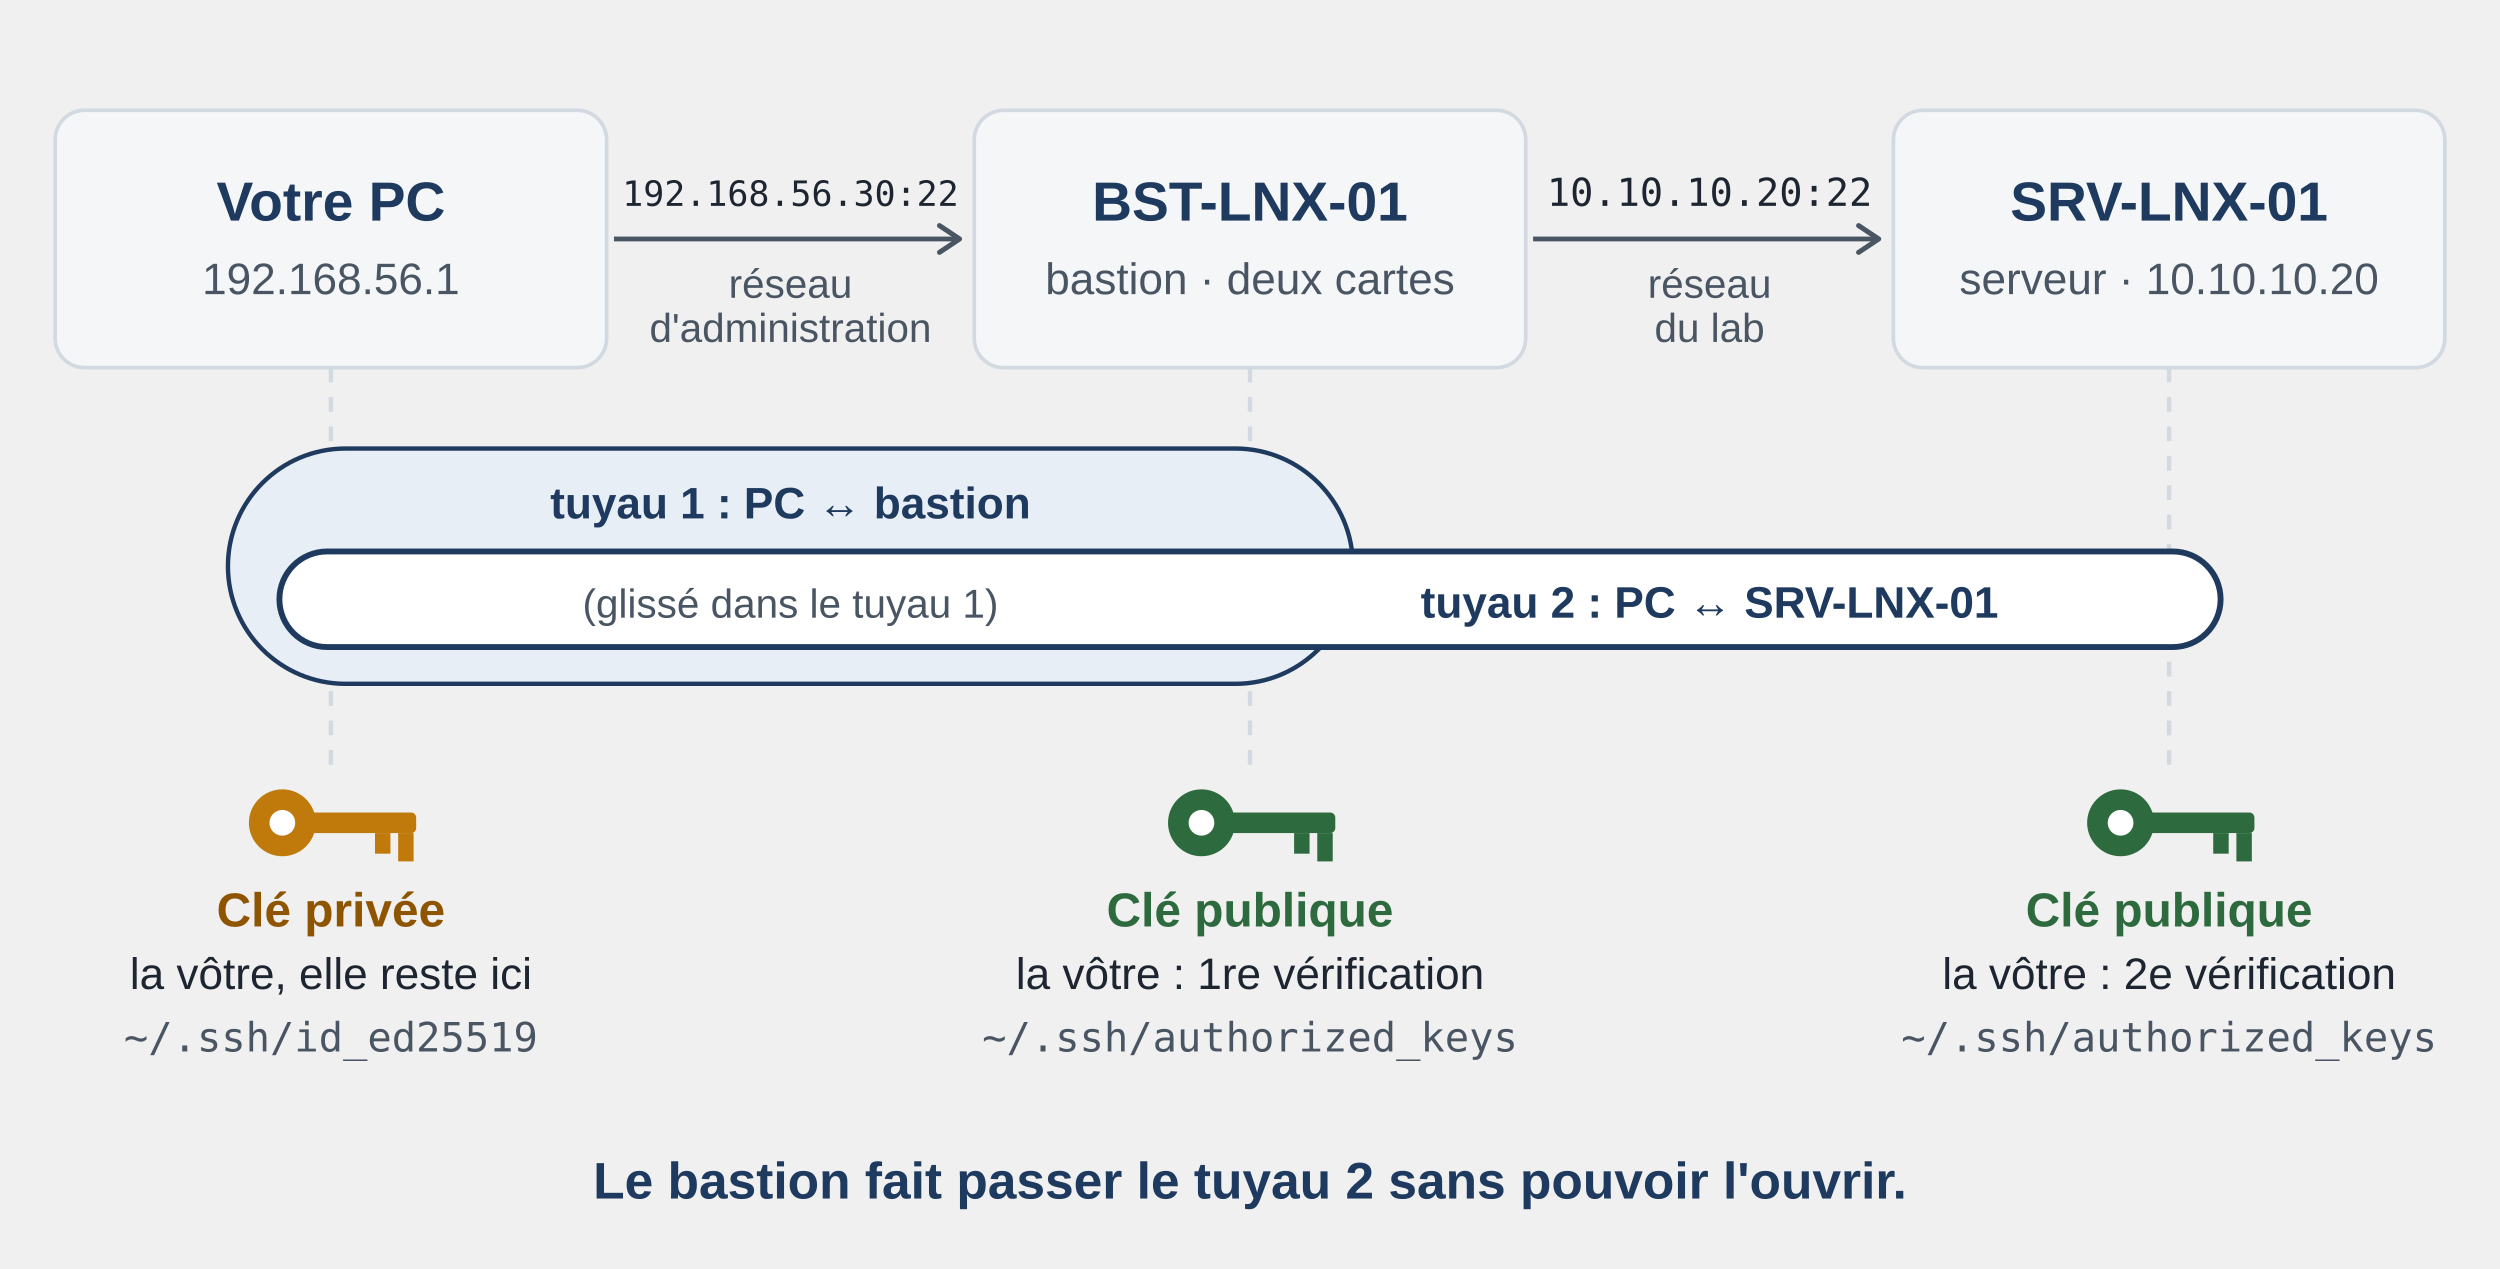
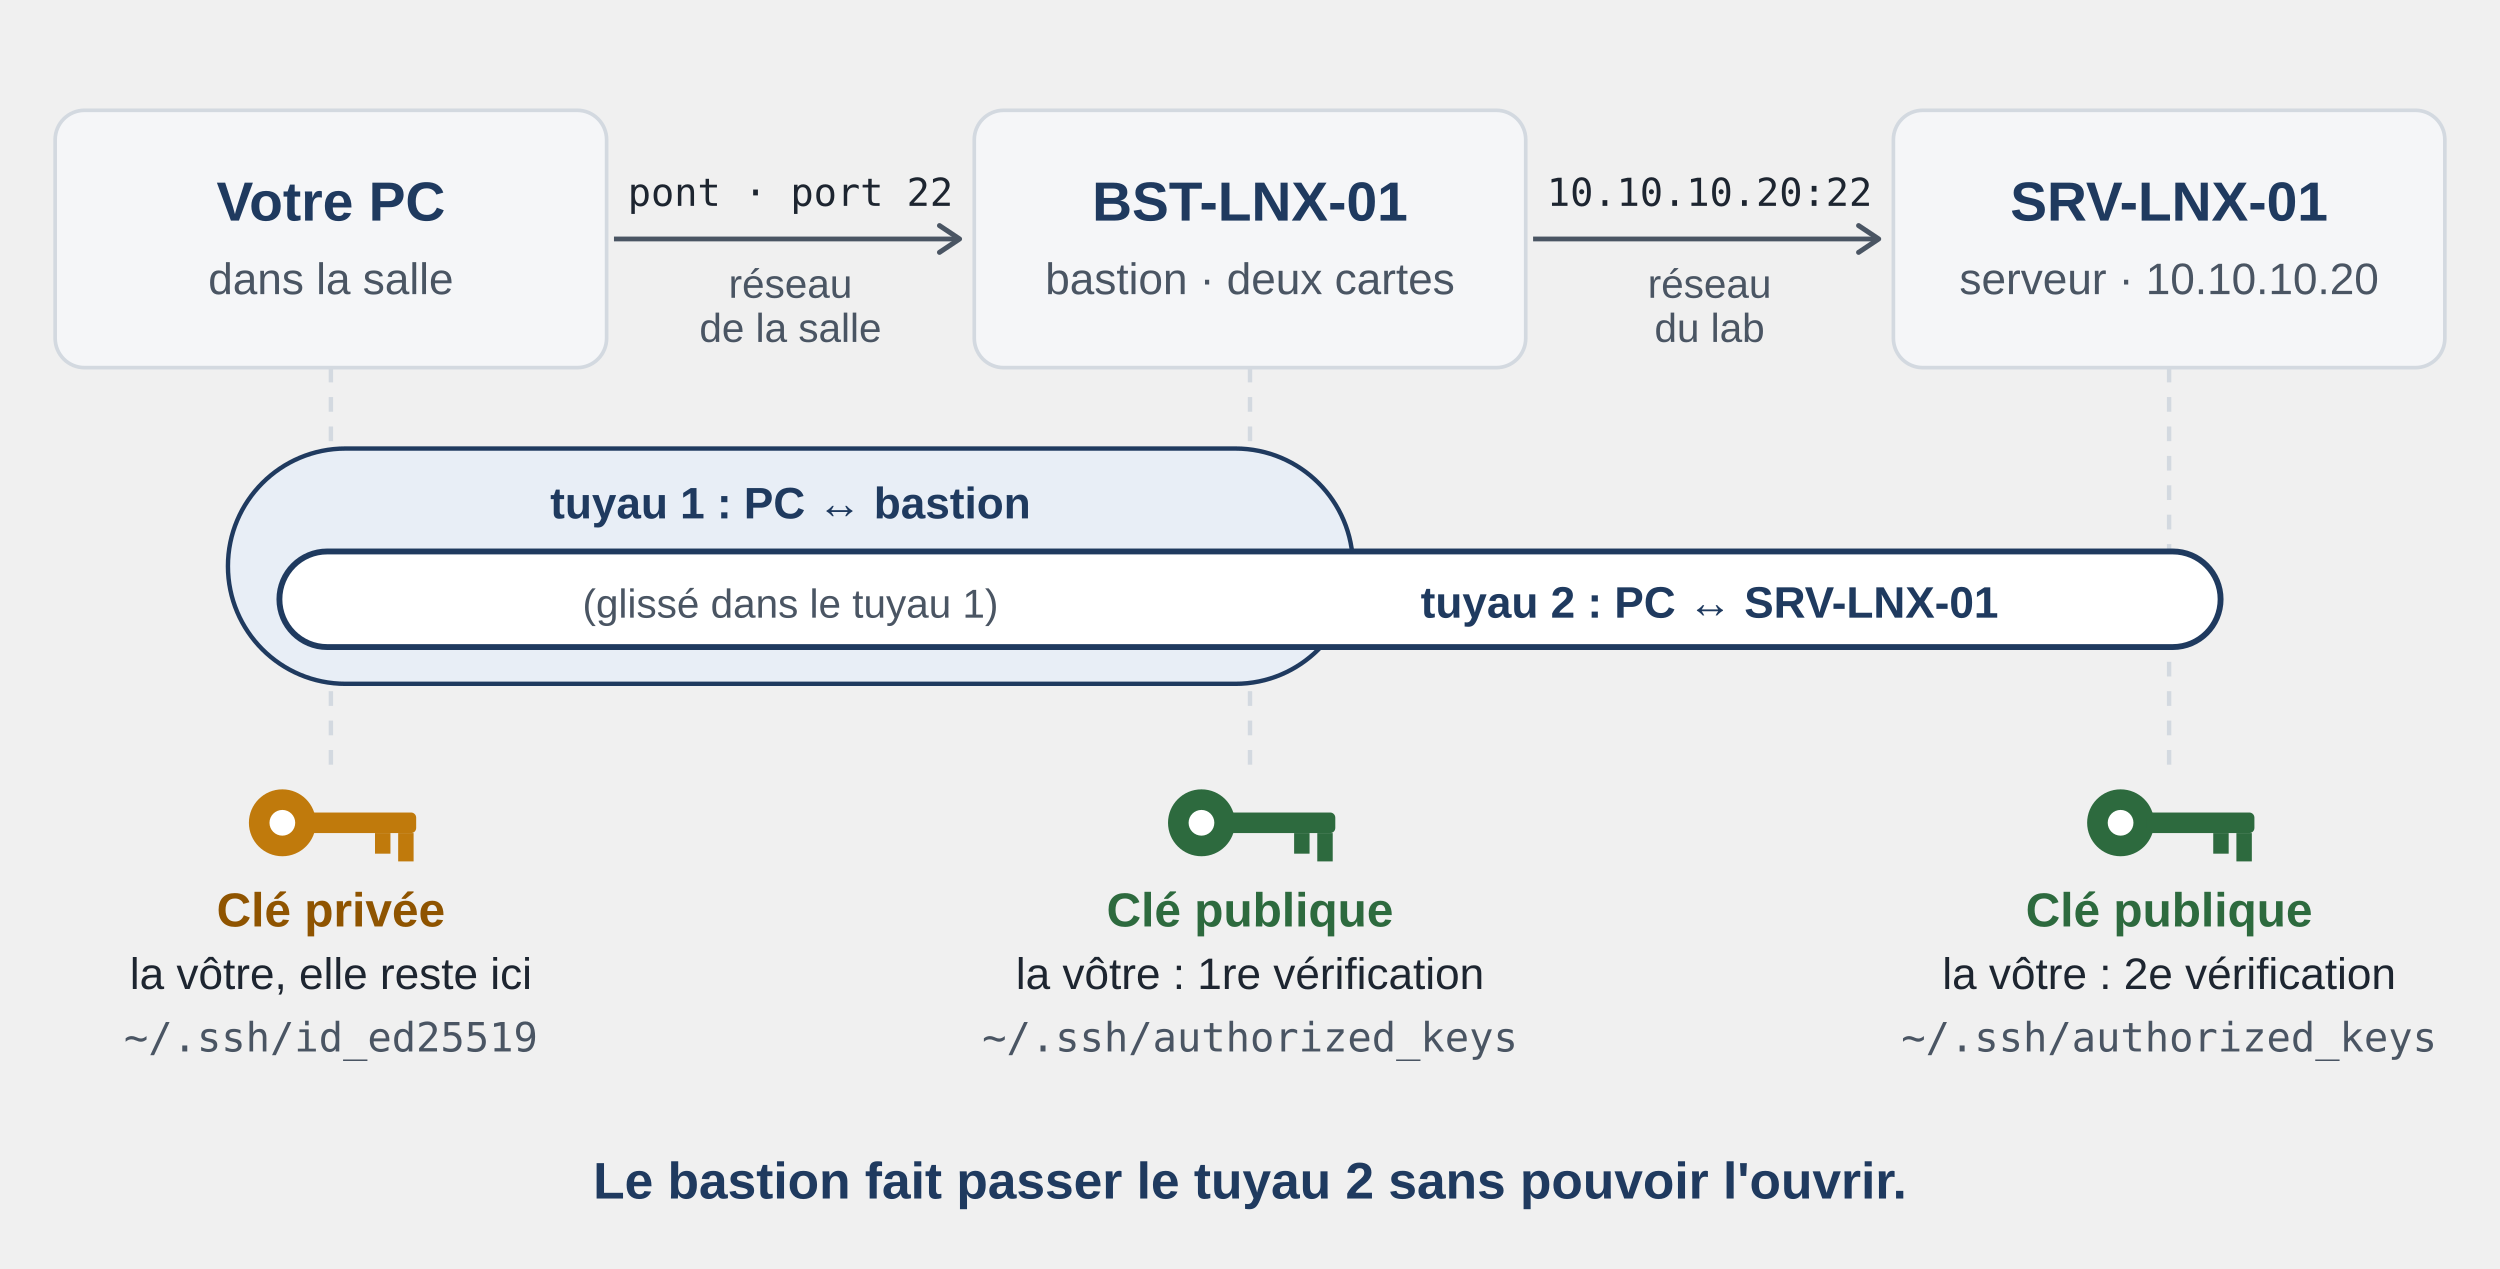
<svg xmlns="http://www.w3.org/2000/svg" viewBox="0 0 680 345" width="680" height="345" font-family="Arial, 'Liberation Sans', 'DejaVu Sans', sans-serif" role="img">
  <defs>
    <g id="cle">
      <circle cx="14" cy="14" r="13" />
      <rect x="24" y="10" width="42" height="8" rx="2" />
      <rect x="50" y="18" width="6" height="8" />
      <rect x="59" y="18" width="6" height="11" />
      <circle cx="14" cy="14" r="5" fill="#ffffff" />
    </g>
    <marker id="fl" viewBox="0 0 10 10" refX="8" refY="5" markerWidth="7" markerHeight="7" orient="auto-start-reverse">
      <path d="M2 1L8 5L2 9" fill="none" stroke="#4a5563" stroke-width="1.5" stroke-linecap="round" stroke-linejoin="round" />
    </marker>
  </defs>
  <g stroke="#d3d9e0" stroke-width="1.2" stroke-dasharray="4 4">
    <line x1="90" y1="100" x2="90" y2="212" />
    <line x1="340" y1="100" x2="340" y2="212" />
    <line x1="590" y1="100" x2="590" y2="212" />
  </g>
  <g fill="#f5f6f8" stroke="#d3d9e0">
    <rect x="15" y="30" width="150" height="70" rx="8" />
    <rect x="265" y="30" width="150" height="70" rx="8" />
    <rect x="515" y="30" width="150" height="70" rx="8" />
  </g>
  <g font-size="15" font-weight="bold" fill="#1f3a5f" text-anchor="middle">
    <text x="90" y="60">Votre PC</text>
    <text x="340" y="60">BST-LNX-01</text>
    <text x="590" y="60">SRV-LNX-01</text>
  </g>
  <g font-size="12" fill="#4a5563" text-anchor="middle">
-     <text x="90" y="80">192.168.56.1</text>
+     <text x="90" y="80">dans la salle</text>
    <text x="340" y="80">bastion · deux cartes</text>
    <text x="590" y="80">serveur · 10.10.10.20</text>
  </g>
  <line x1="167" y1="65" x2="261" y2="65" stroke="#4a5563" stroke-width="1.3" marker-end="url(#fl)" />
  <line x1="417" y1="65" x2="511" y2="65" stroke="#4a5563" stroke-width="1.3" marker-end="url(#fl)" />
  <g font-size="11" fill="#1d2530" text-anchor="middle">
-     <text x="215" y="56" font-size="9.5" font-family="'DejaVu Sans Mono', Consolas, monospace">192.168.56.30:22</text>
+     <text x="215" y="56" font-size="10.5" font-family="'DejaVu Sans Mono', Consolas, monospace">pont · port 22</text>
    <text x="215" y="81" fill="#4a5563">réseau</text>
-     <text x="215" y="93" fill="#4a5563">d'administration</text>
+     <text x="215" y="93" fill="#4a5563">de la salle</text>
    <text x="465" y="56" font-size="10.5" font-family="'DejaVu Sans Mono', Consolas, monospace">10.10.10.20:22</text>
    <text x="465" y="81" fill="#4a5563">réseau</text>
    <text x="465" y="93" fill="#4a5563">du lab</text>
  </g>
  <rect x="62" y="122" width="306" height="64" rx="32" fill="#e8eef6" stroke="#1f3a5f" stroke-width="1.2" />
  <text x="215" y="141" text-anchor="middle" font-size="12" font-weight="bold" fill="#1f3a5f">tuyau 1 : PC ↔ bastion</text>
  <rect x="76" y="150" width="528" height="26" rx="13" fill="#ffffff" stroke="#1f3a5f" stroke-width="1.6" />
  <text x="465" y="168" text-anchor="middle" font-size="12" font-weight="bold" fill="#1f3a5f">tuyau 2 : PC ↔ SRV-LNX-01</text>
  <text x="215" y="168" text-anchor="middle" font-size="11" fill="#4a5563">(glissé dans le tuyau 1)</text>
  <use href="#cle" transform="translate(67 214) scale(0.7)" fill="#c07a0c" />
  <use href="#cle" transform="translate(317 214) scale(0.7)" fill="#2d6a3e" />
  <use href="#cle" transform="translate(567 214) scale(0.7)" fill="#2d6a3e" />
  <g font-size="13" font-weight="bold" text-anchor="middle">
    <text x="90" y="252" fill="#8f5400">Clé privée</text>
    <text x="340" y="252" fill="#2d6a3e">Clé publique</text>
    <text x="590" y="252" fill="#2d6a3e">Clé publique</text>
  </g>
  <g font-size="12" fill="#1d2530" text-anchor="middle">
    <text x="90" y="269">la vôtre, elle reste ici</text>
    <text x="340" y="269">la vôtre : 1re vérification</text>
    <text x="590" y="269">la vôtre : 2e vérification</text>
  </g>
  <g font-size="11" fill="#4a5563" text-anchor="middle" font-family="'DejaVu Sans Mono', Consolas, monospace">
    <text x="90" y="286">~/.ssh/id_ed25519</text>
    <text x="340" y="286">~/.ssh/authorized_keys</text>
    <text x="590" y="286">~/.ssh/authorized_keys</text>
  </g>
  <text x="340" y="326" text-anchor="middle" font-size="14" font-weight="bold" fill="#1f3a5f">Le bastion fait passer le tuyau 2 sans pouvoir l'ouvrir.</text>
</svg>
